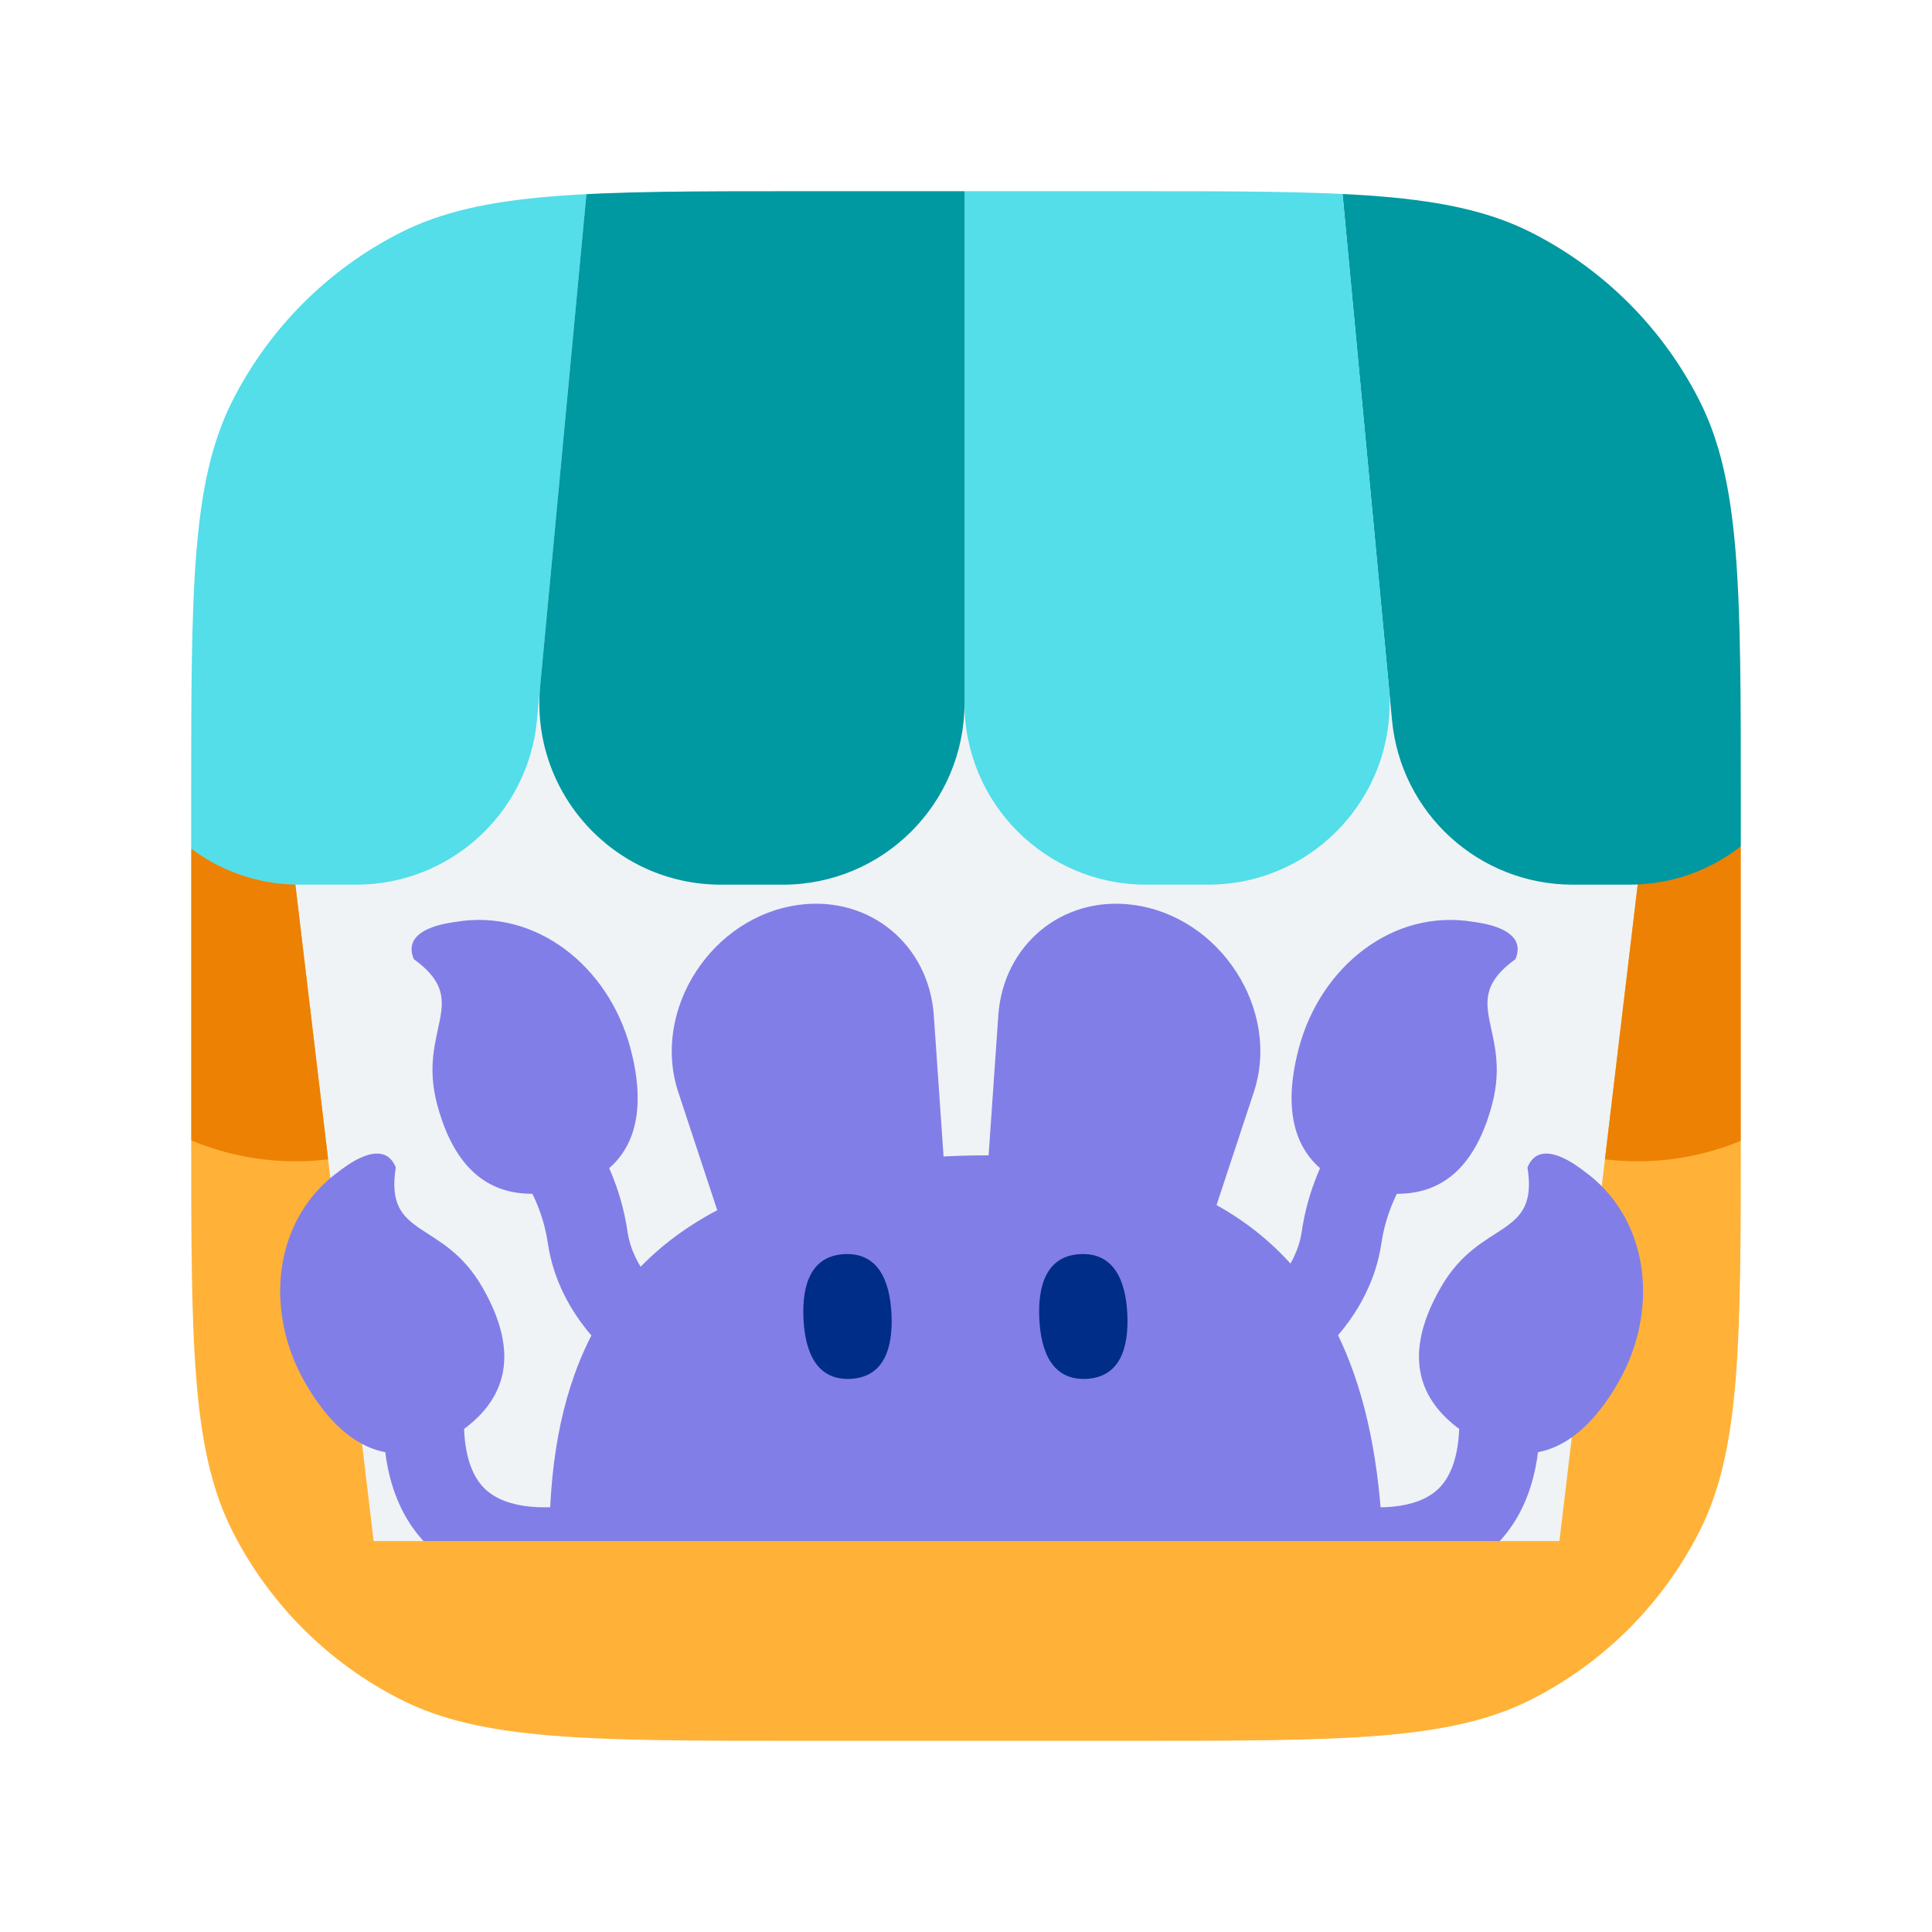
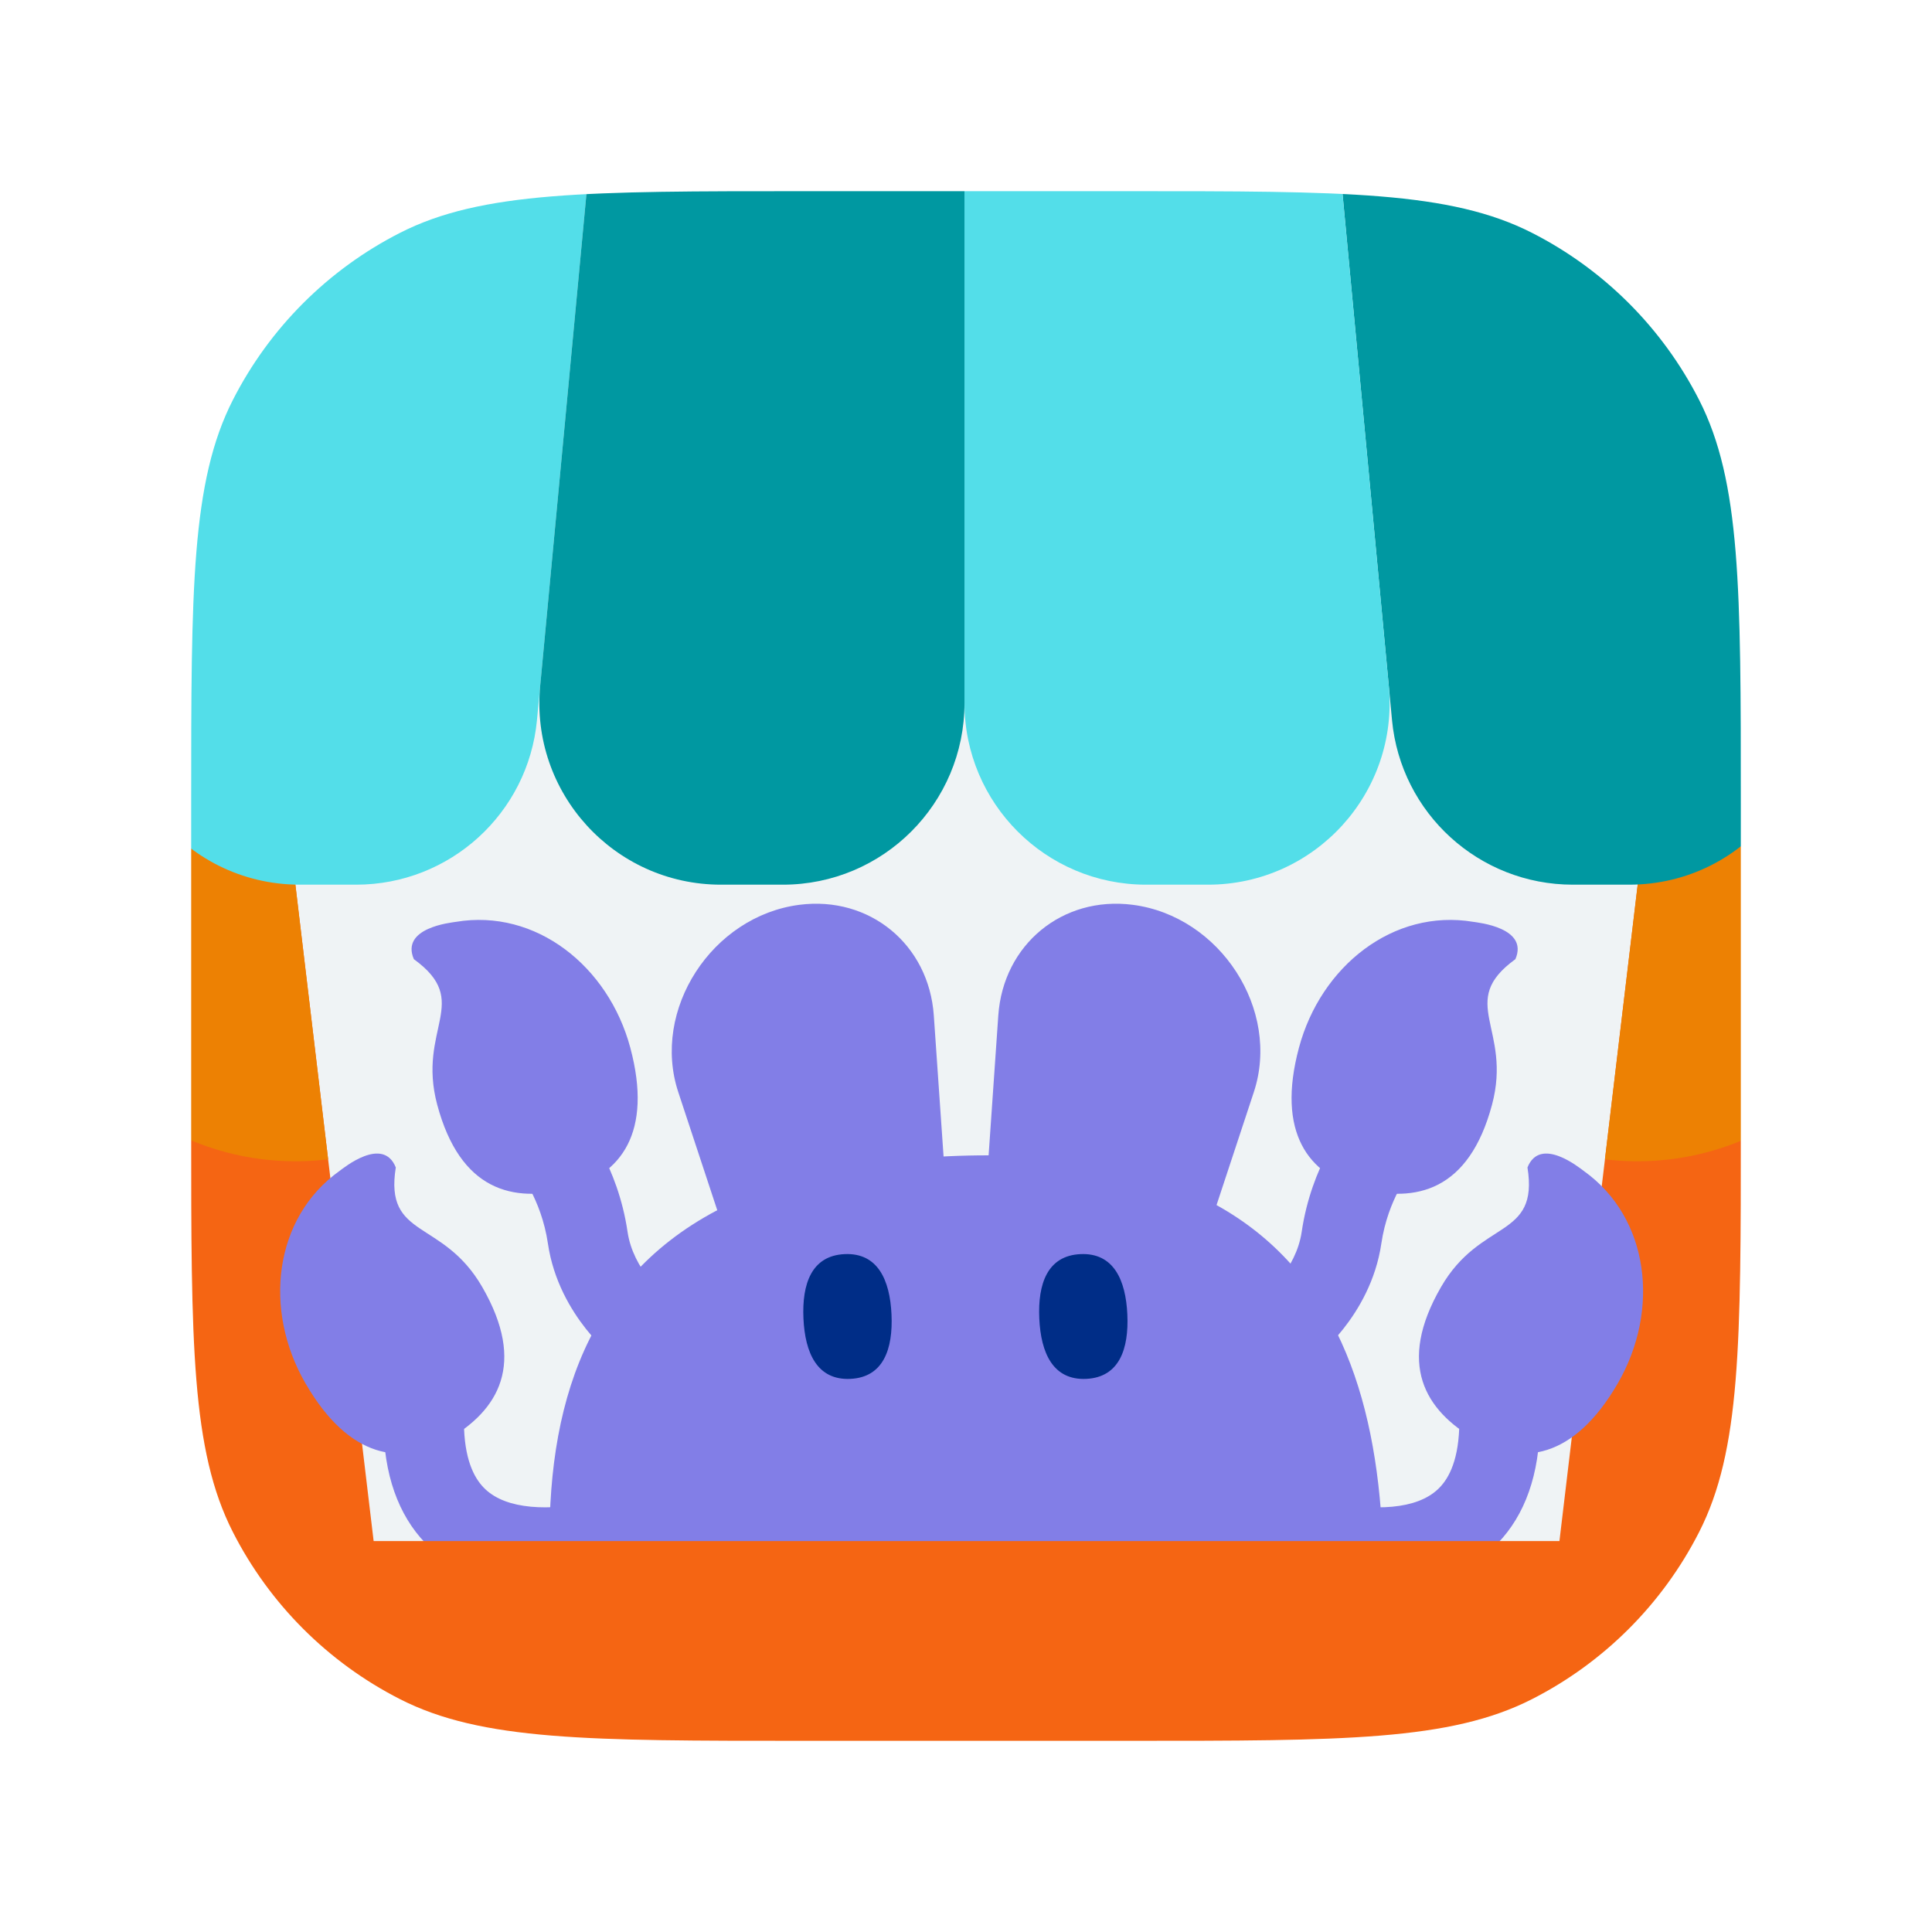
<svg xmlns="http://www.w3.org/2000/svg" width="192" height="192" fill="none" viewBox="0 0 192 192">
  <mask id="mask0" width="154" height="154" x="19" y="19" mask-type="alpha" maskUnits="userSpaceOnUse">
    <path fill="#EFF3F5" d="M19 79.8C19 58.518 19 47.877 23.142 39.748C26.785 32.598 32.598 26.785 39.748 23.142C47.877 19 58.518 19 79.8 19H112.2C133.482 19 144.123 19 152.252 23.142C159.402 26.785 165.215 32.598 168.858 39.748C173 47.877 173 58.518 173 79.8V112.2C173 133.482 173 144.123 168.858 152.252C165.215 159.402 159.402 165.215 152.252 168.858C144.123 173 133.482 173 112.2 173H79.8C58.518 173 47.877 173 39.748 168.858C32.598 165.215 26.785 159.402 23.142 152.252C19 144.123 19 133.482 19 112.2V79.8Z" />
  </mask>
  <g mask="url(#mask0)">
    <path fill="#EFF3F5" d="M19 79.8C19 58.518 19 47.877 23.142 39.748C26.785 32.598 32.598 26.785 39.748 23.142C47.877 19 58.518 19 79.8 19H112.2C133.482 19 144.123 19 152.252 23.142C159.402 26.785 165.215 32.598 168.858 39.748C173 47.877 173 58.518 173 79.8V112.2C173 133.482 173 144.123 168.858 152.252C165.215 159.402 159.402 165.215 152.252 168.858C144.123 173 133.482 173 112.2 173H79.8C58.518 173 47.877 173 39.748 168.858C32.598 165.215 26.785 159.402 23.142 152.252C19 144.123 19 133.482 19 112.2V79.8Z" />
    <path fill="#827EE7" fill-rule="evenodd" d="M127.698 156.292C127.696 156.292 127.694 156.291 129 152.51C130.306 148.729 130.304 148.729 130.303 148.728L130.301 148.727L130.297 148.726L130.312 148.731C130.332 148.738 130.369 148.75 130.421 148.766C130.526 148.8 130.695 148.851 130.917 148.914C131.363 149.039 132.016 149.207 132.806 149.363C134.422 149.681 136.445 149.916 138.38 149.734C140.322 149.551 141.839 148.983 142.878 148.017C143.842 147.121 144.879 145.435 145.015 141.968L153.009 142.281C152.81 147.347 151.177 151.225 148.326 153.876C145.55 156.457 142.106 157.419 139.13 157.699C136.145 157.98 133.29 157.612 131.259 157.212C130.226 157.008 129.363 156.787 128.748 156.614C128.44 156.527 128.192 156.452 128.014 156.396C127.924 156.367 127.852 156.344 127.799 156.326L127.732 156.304L127.71 156.296L127.701 156.293L127.698 156.292Z" clip-rule="evenodd" />
    <path fill="#827EE7" fill-rule="evenodd" d="M63.434 156.292C63.436 156.292 63.438 156.291 62.132 152.51C60.826 148.729 60.828 148.729 60.829 148.728L60.831 148.727L60.834 148.726L60.82 148.731C60.8 148.738 60.763 148.75 60.711 148.766C60.605 148.8 60.437 148.851 60.215 148.914C59.769 149.039 59.116 149.207 58.325 149.363C56.709 149.681 54.687 149.916 52.752 149.734C50.809 149.551 49.292 148.983 48.253 148.017C47.29 147.121 46.253 145.435 46.117 141.968L38.123 142.281C38.322 147.347 39.954 151.225 42.806 153.876C45.582 156.457 49.026 157.419 52.002 157.699C54.987 157.98 57.841 157.612 59.873 157.212C60.906 157.008 61.769 156.787 62.384 156.614C62.692 156.527 62.94 156.452 63.118 156.396C63.207 156.367 63.279 156.344 63.333 156.326L63.399 156.304L63.422 156.296L63.431 156.293L63.434 156.292Z" clip-rule="evenodd" />
    <path fill="#827EE7" d="M67.407 108.537C64.709 100.364 70.744 91.036 79.454 89.917C86.429 89.021 92.313 93.87 92.801 100.917L93.771 114.929C93.922 114.921 94.074 114.914 94.226 114.907C95.608 114.844 96.948 114.814 98.247 114.817L99.21 100.917C99.698 93.87 105.581 89.021 112.556 89.917C121.266 91.036 127.302 100.364 124.603 108.537L120.898 119.76C132.618 126.268 136.743 138.56 137.391 152.753C138.393 174.698 130.703 192.876 97.855 194.376C65.007 195.876 55.693 178.474 54.691 156.53C53.985 141.067 57.594 127.474 71.28 120.269L67.407 108.537Z" />
-     <path fill="#FFB237" d="M-4.762 160.337C-4.762 156.367 -1.543 153.148 2.427 153.148H189.272C193.242 153.148 196.461 156.367 196.461 160.337V200.401C196.461 204.371 193.242 207.59 189.272 207.59H2.427C-1.543 207.59 -4.762 204.371 -4.762 200.401V160.337Z" />
-     <path fill="#FFB237" d="M-1.259 59.806L25.621 56.602L39.259 170.991L12.379 174.196L-1.259 59.806Z" />
+     <path fill="#F56513" d="M-4.762 160.337C-4.762 156.367 -1.543 153.148 2.427 153.148H189.272C193.242 153.148 196.461 156.367 196.461 160.337V200.401C196.461 204.371 193.242 207.59 189.272 207.59H2.427C-1.543 207.59 -4.762 204.371 -4.762 200.401V160.337Z" />
+     <path fill="#F56513" d="M-1.259 59.806L25.621 56.602L39.259 170.991L12.379 174.196L-1.259 59.806Z" />
    <path fill="#ED8103" d="M-1.259 59.806L25.621 56.602L32.609 115.214C17.764 116.984 4.294 106.384 2.524 91.538L-1.259 59.806Z" />
-     <path fill="#FFB237" d="M193.365 59.806L166.485 56.602L152.848 170.991L179.728 174.196L193.365 59.806Z" />
+     <path fill="#F56513" d="M193.365 59.806L166.485 56.602L152.848 170.991L179.728 174.196L193.365 59.806Z" />
    <path fill="#ED8103" d="M193.365 59.806L166.485 56.602L159.497 115.214C174.343 116.984 187.812 106.384 189.582 91.538L193.365 59.806Z" />
    <path fill="#0098A1" d="M164.826 4H131.984L138.337 71.561C139.209 80.832 146.992 87.918 156.304 87.918H161.902C173.553 87.918 182.151 77.042 179.462 65.706L164.826 4Z" />
    <path fill="#53DEE9" d="M26.873 4H59.716L53.363 71.561C52.491 80.832 44.708 87.918 35.395 87.918H29.797C18.146 87.918 9.548 77.042 12.237 65.706L26.873 4Z" />
    <path fill="#53DEE9" d="M131.983 4H95.849V69.871C95.849 79.838 103.929 87.918 113.896 87.918H120.051C130.685 87.918 139.014 78.769 138.019 68.181L131.983 4Z" />
    <path fill="#0098A1" d="M59.716 4H95.85V69.871C95.85 79.838 87.77 87.918 77.803 87.918H71.648C61.014 87.918 52.685 78.769 53.681 68.181L59.716 4Z" />
    <path fill="#002D87" d="M84.504 137.031C81.209 137.181 80.002 134.455 79.846 131.032C79.689 127.608 80.643 124.784 83.938 124.633C87.233 124.483 88.44 127.209 88.597 130.632C88.753 134.056 87.799 136.88 84.504 137.031Z" />
    <path fill="#002D87" d="M107.942 137.031C104.646 137.181 103.439 134.455 103.283 131.032C103.127 127.608 104.08 124.784 107.376 124.633C110.671 124.483 111.878 127.209 112.034 130.632C112.19 134.056 111.237 136.88 107.942 137.031Z" />
    <path fill="#827EE7" d="M143.208 127.901C138.797 135.541 141.602 140.156 146.616 143.051C151.174 145.682 156.41 145.036 160.788 137.452C164.978 130.195 163.945 121.037 157.379 116.356C156.998 116.084 153.066 112.853 151.799 116.021C152.94 123.175 147.146 121.08 143.208 127.901Z" />
    <path fill="#827EE7" d="M47.924 127.901C52.334 135.541 49.529 140.156 44.516 143.051C39.958 145.682 34.722 145.036 30.344 137.452C26.154 130.195 27.187 121.037 33.753 116.356C34.134 116.084 38.066 112.853 39.333 116.021C38.191 123.175 43.986 121.08 47.924 127.901Z" />
  </g>
  <path fill="#827EE7" fill-rule="evenodd" d="M139.005 118.275C138.348 119.522 137.605 121.339 137.276 123.581C136.732 127.286 134.985 130.177 133.491 132.069C132.733 133.028 132.006 133.775 131.455 134.292C131.179 134.552 130.944 134.757 130.767 134.905C130.678 134.98 130.604 135.04 130.546 135.086C130.518 135.109 130.493 135.129 130.472 135.145L130.445 135.166L130.434 135.174L130.426 135.18C130.425 135.181 130.424 135.182 128 132C125.576 128.818 125.575 128.819 125.574 128.82L125.572 128.821L125.568 128.824L125.562 128.829L125.554 128.835C125.552 128.836 125.552 128.837 125.552 128.837C125.552 128.837 125.553 128.836 125.555 128.834C125.564 128.827 125.587 128.808 125.623 128.778C125.696 128.717 125.818 128.611 125.977 128.462C126.296 128.163 126.744 127.704 127.214 127.11C128.174 125.894 129.087 124.285 129.361 122.419C129.85 119.09 130.948 116.406 131.927 114.547C132.418 113.614 132.886 112.876 133.245 112.354C133.425 112.093 133.579 111.884 133.696 111.731C133.755 111.654 133.805 111.591 133.844 111.541C133.864 111.517 133.881 111.496 133.895 111.478L133.915 111.454L133.923 111.444L133.927 111.44L133.928 111.438C133.929 111.437 133.93 111.436 137 114C140.07 116.564 140.071 116.563 140.072 116.562L140.076 116.557L140.081 116.551L140.088 116.542C140.092 116.538 140.093 116.536 140.091 116.538C140.088 116.542 140.076 116.558 140.054 116.586C140.012 116.642 139.936 116.744 139.834 116.891C139.631 117.186 139.332 117.654 139.005 118.275Z" clip-rule="evenodd" />
  <path fill="#827EE7" fill-rule="evenodd" d="M52.721 118.275C53.379 119.522 54.121 121.339 54.451 123.581C54.995 127.286 56.741 130.177 58.235 132.069C58.993 133.028 59.721 133.775 60.271 134.292C60.548 134.552 60.783 134.757 60.96 134.905C61.048 134.98 61.122 135.04 61.18 135.086C61.209 135.109 61.234 135.129 61.254 135.145L61.282 135.166L61.293 135.174L61.3 135.18C61.301 135.181 61.302 135.182 63.727 132C66.151 128.818 66.152 128.819 66.153 128.82L66.155 128.821L66.159 128.824L66.165 128.829L66.173 128.835C66.174 128.836 66.175 128.837 66.175 128.837C66.175 128.837 66.174 128.836 66.171 128.834C66.163 128.827 66.139 128.808 66.103 128.778C66.031 128.717 65.908 128.611 65.75 128.462C65.431 128.163 64.983 127.704 64.513 127.11C63.553 125.894 62.64 124.285 62.366 122.419C61.877 119.09 60.779 116.406 59.8 114.547C59.309 113.614 58.841 112.876 58.481 112.354C58.301 112.093 58.148 111.884 58.03 111.731C57.971 111.654 57.922 111.591 57.883 111.541C57.863 111.517 57.846 111.496 57.831 111.478L57.812 111.454L57.804 111.444L57.8 111.44L57.798 111.438C57.797 111.437 57.797 111.436 54.727 114C51.657 116.564 51.656 116.563 51.655 116.562L51.65 116.557L51.645 116.551L51.638 116.542C51.635 116.538 51.634 116.536 51.635 116.538C51.638 116.542 51.651 116.558 51.672 116.586C51.715 116.642 51.791 116.744 51.892 116.891C52.095 117.186 52.395 117.654 52.721 118.275Z" clip-rule="evenodd" />
  <path fill="#827EE7" d="M148.273 109.796C145.99 118.317 140.743 119.597 135.151 118.099C130.067 116.737 126.823 112.578 129.089 104.119C131.258 96.025 138.463 90.28 146.416 91.612C146.879 91.69 151.943 92.186 150.599 95.321C144.734 99.573 150.312 102.189 148.273 109.796Z" />
  <path fill="#827EE7" d="M43.453 109.796C45.736 118.317 50.983 119.597 56.576 118.099C61.66 116.737 64.904 112.578 62.638 104.119C60.469 96.025 53.263 90.28 45.31 91.612C44.848 91.69 39.783 92.186 41.128 95.321C46.993 99.573 41.415 102.189 43.453 109.796Z" />
</svg>
